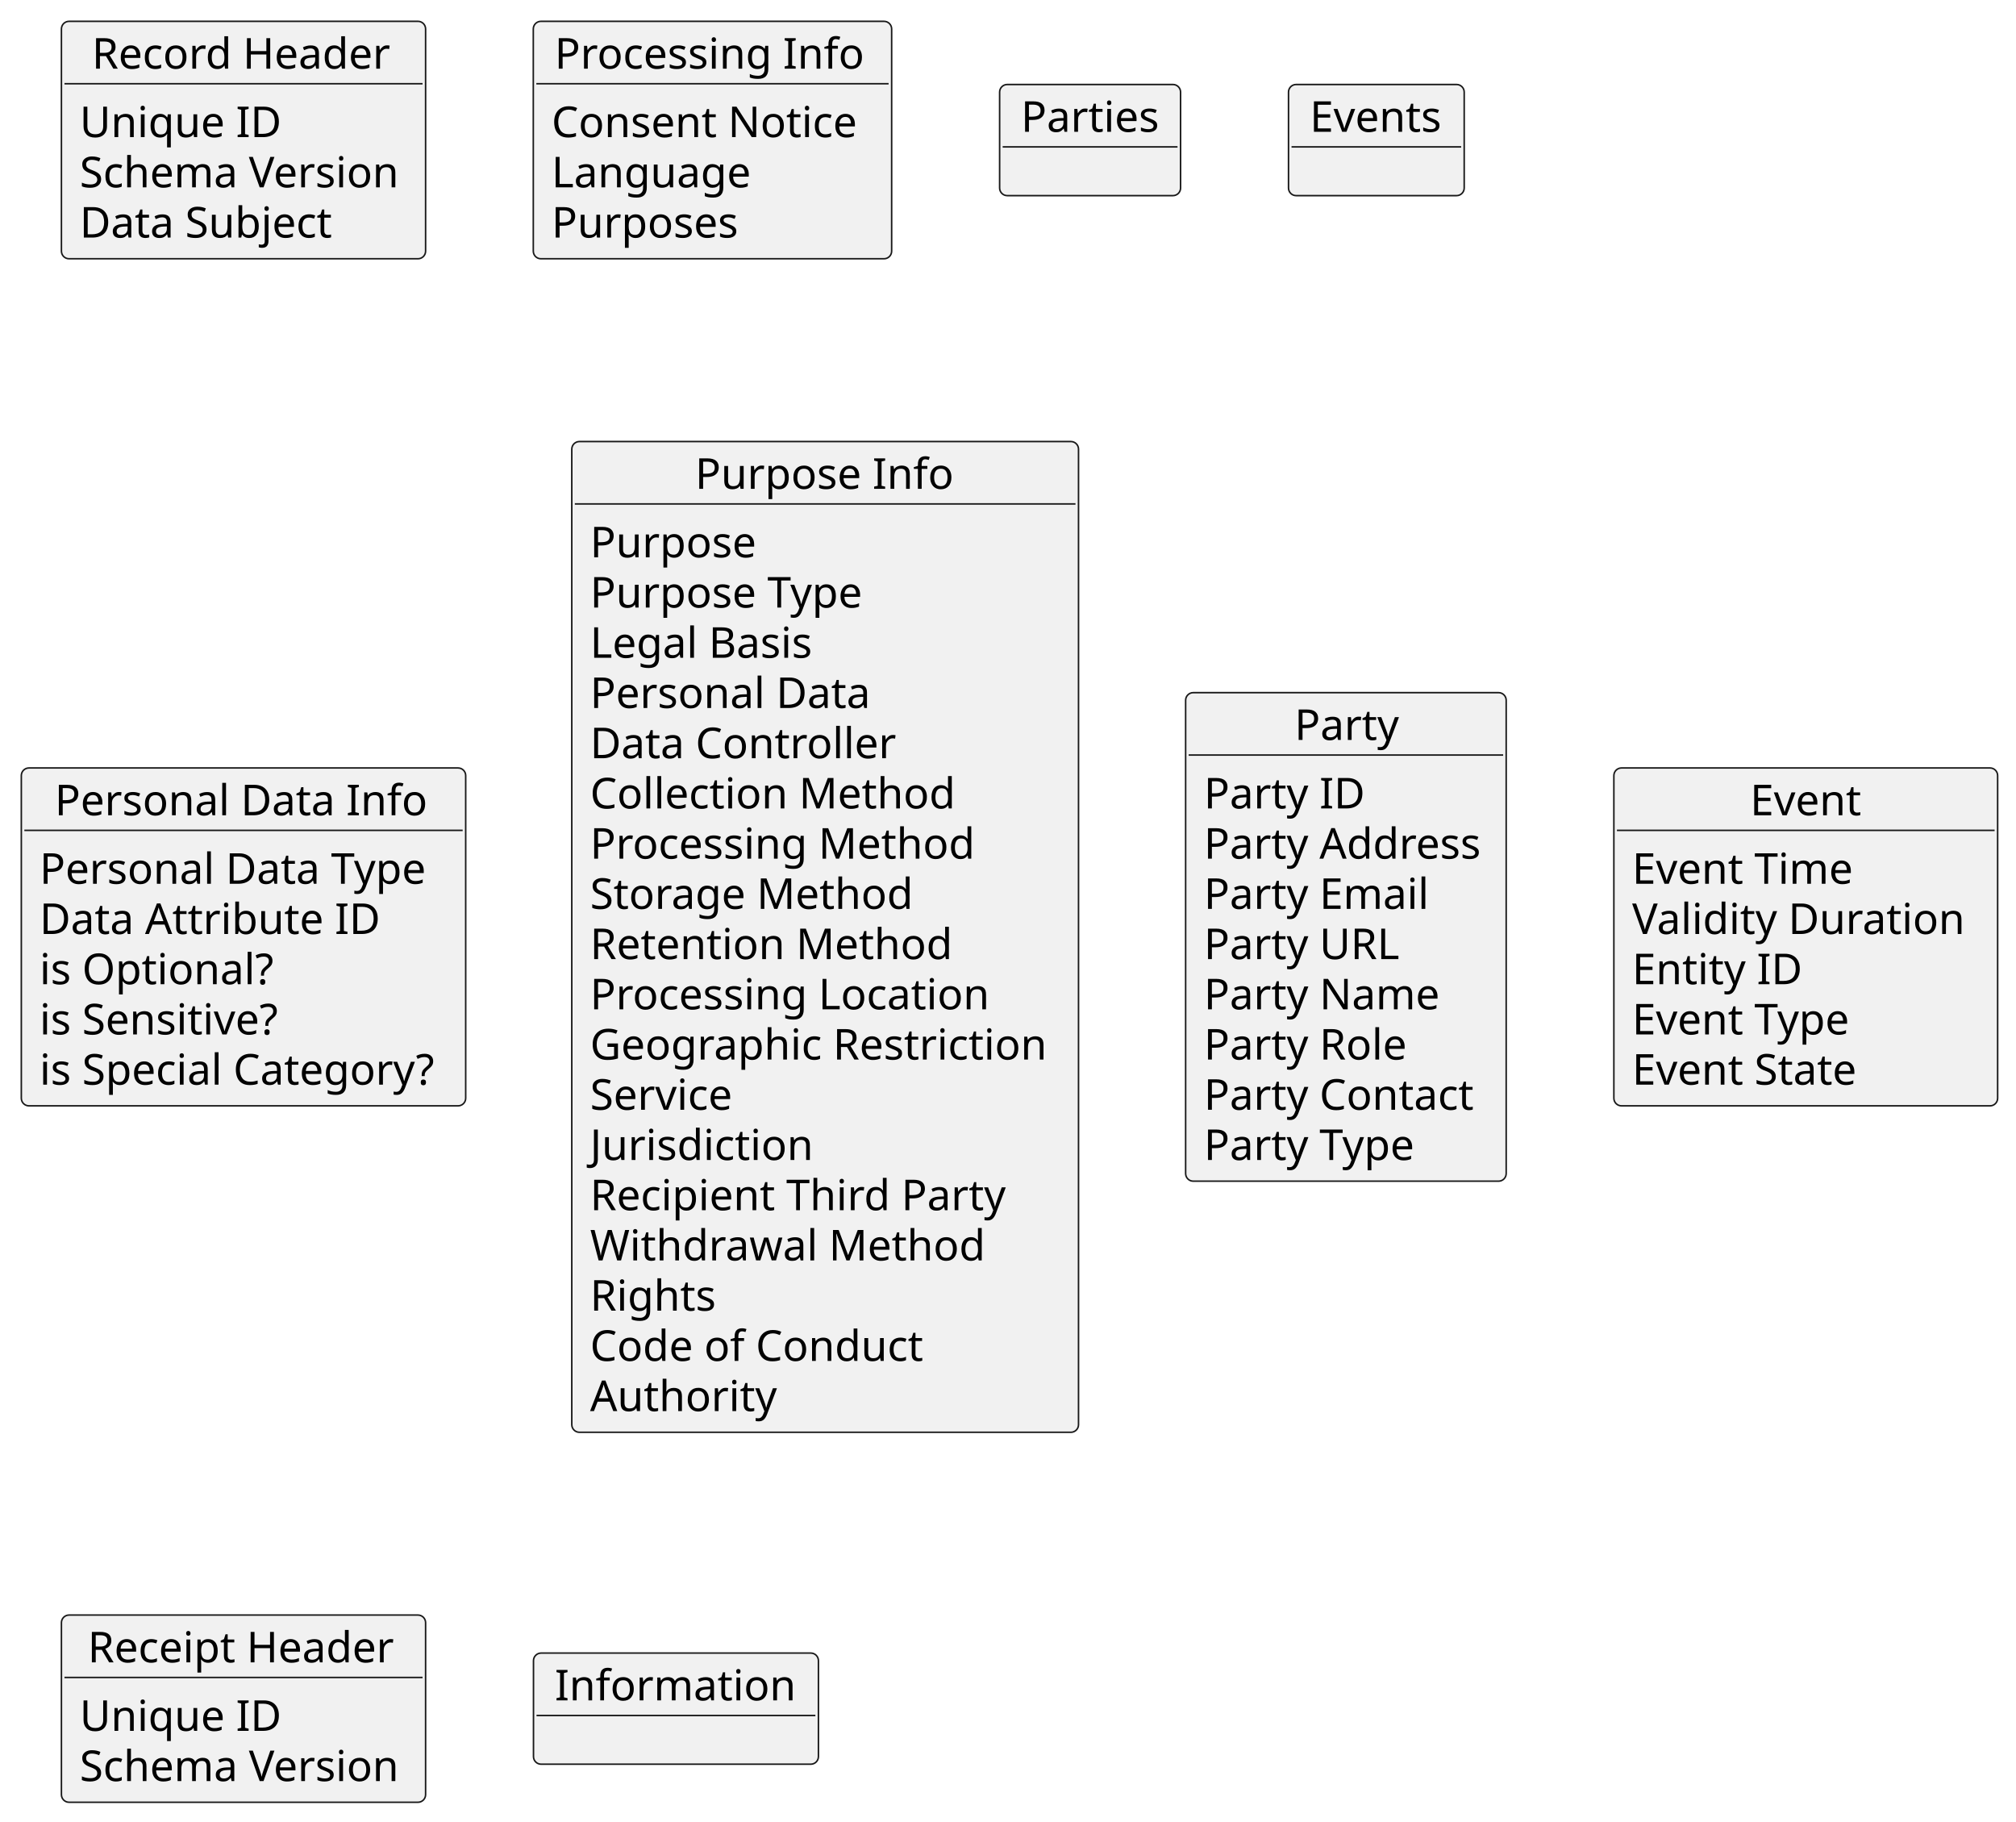
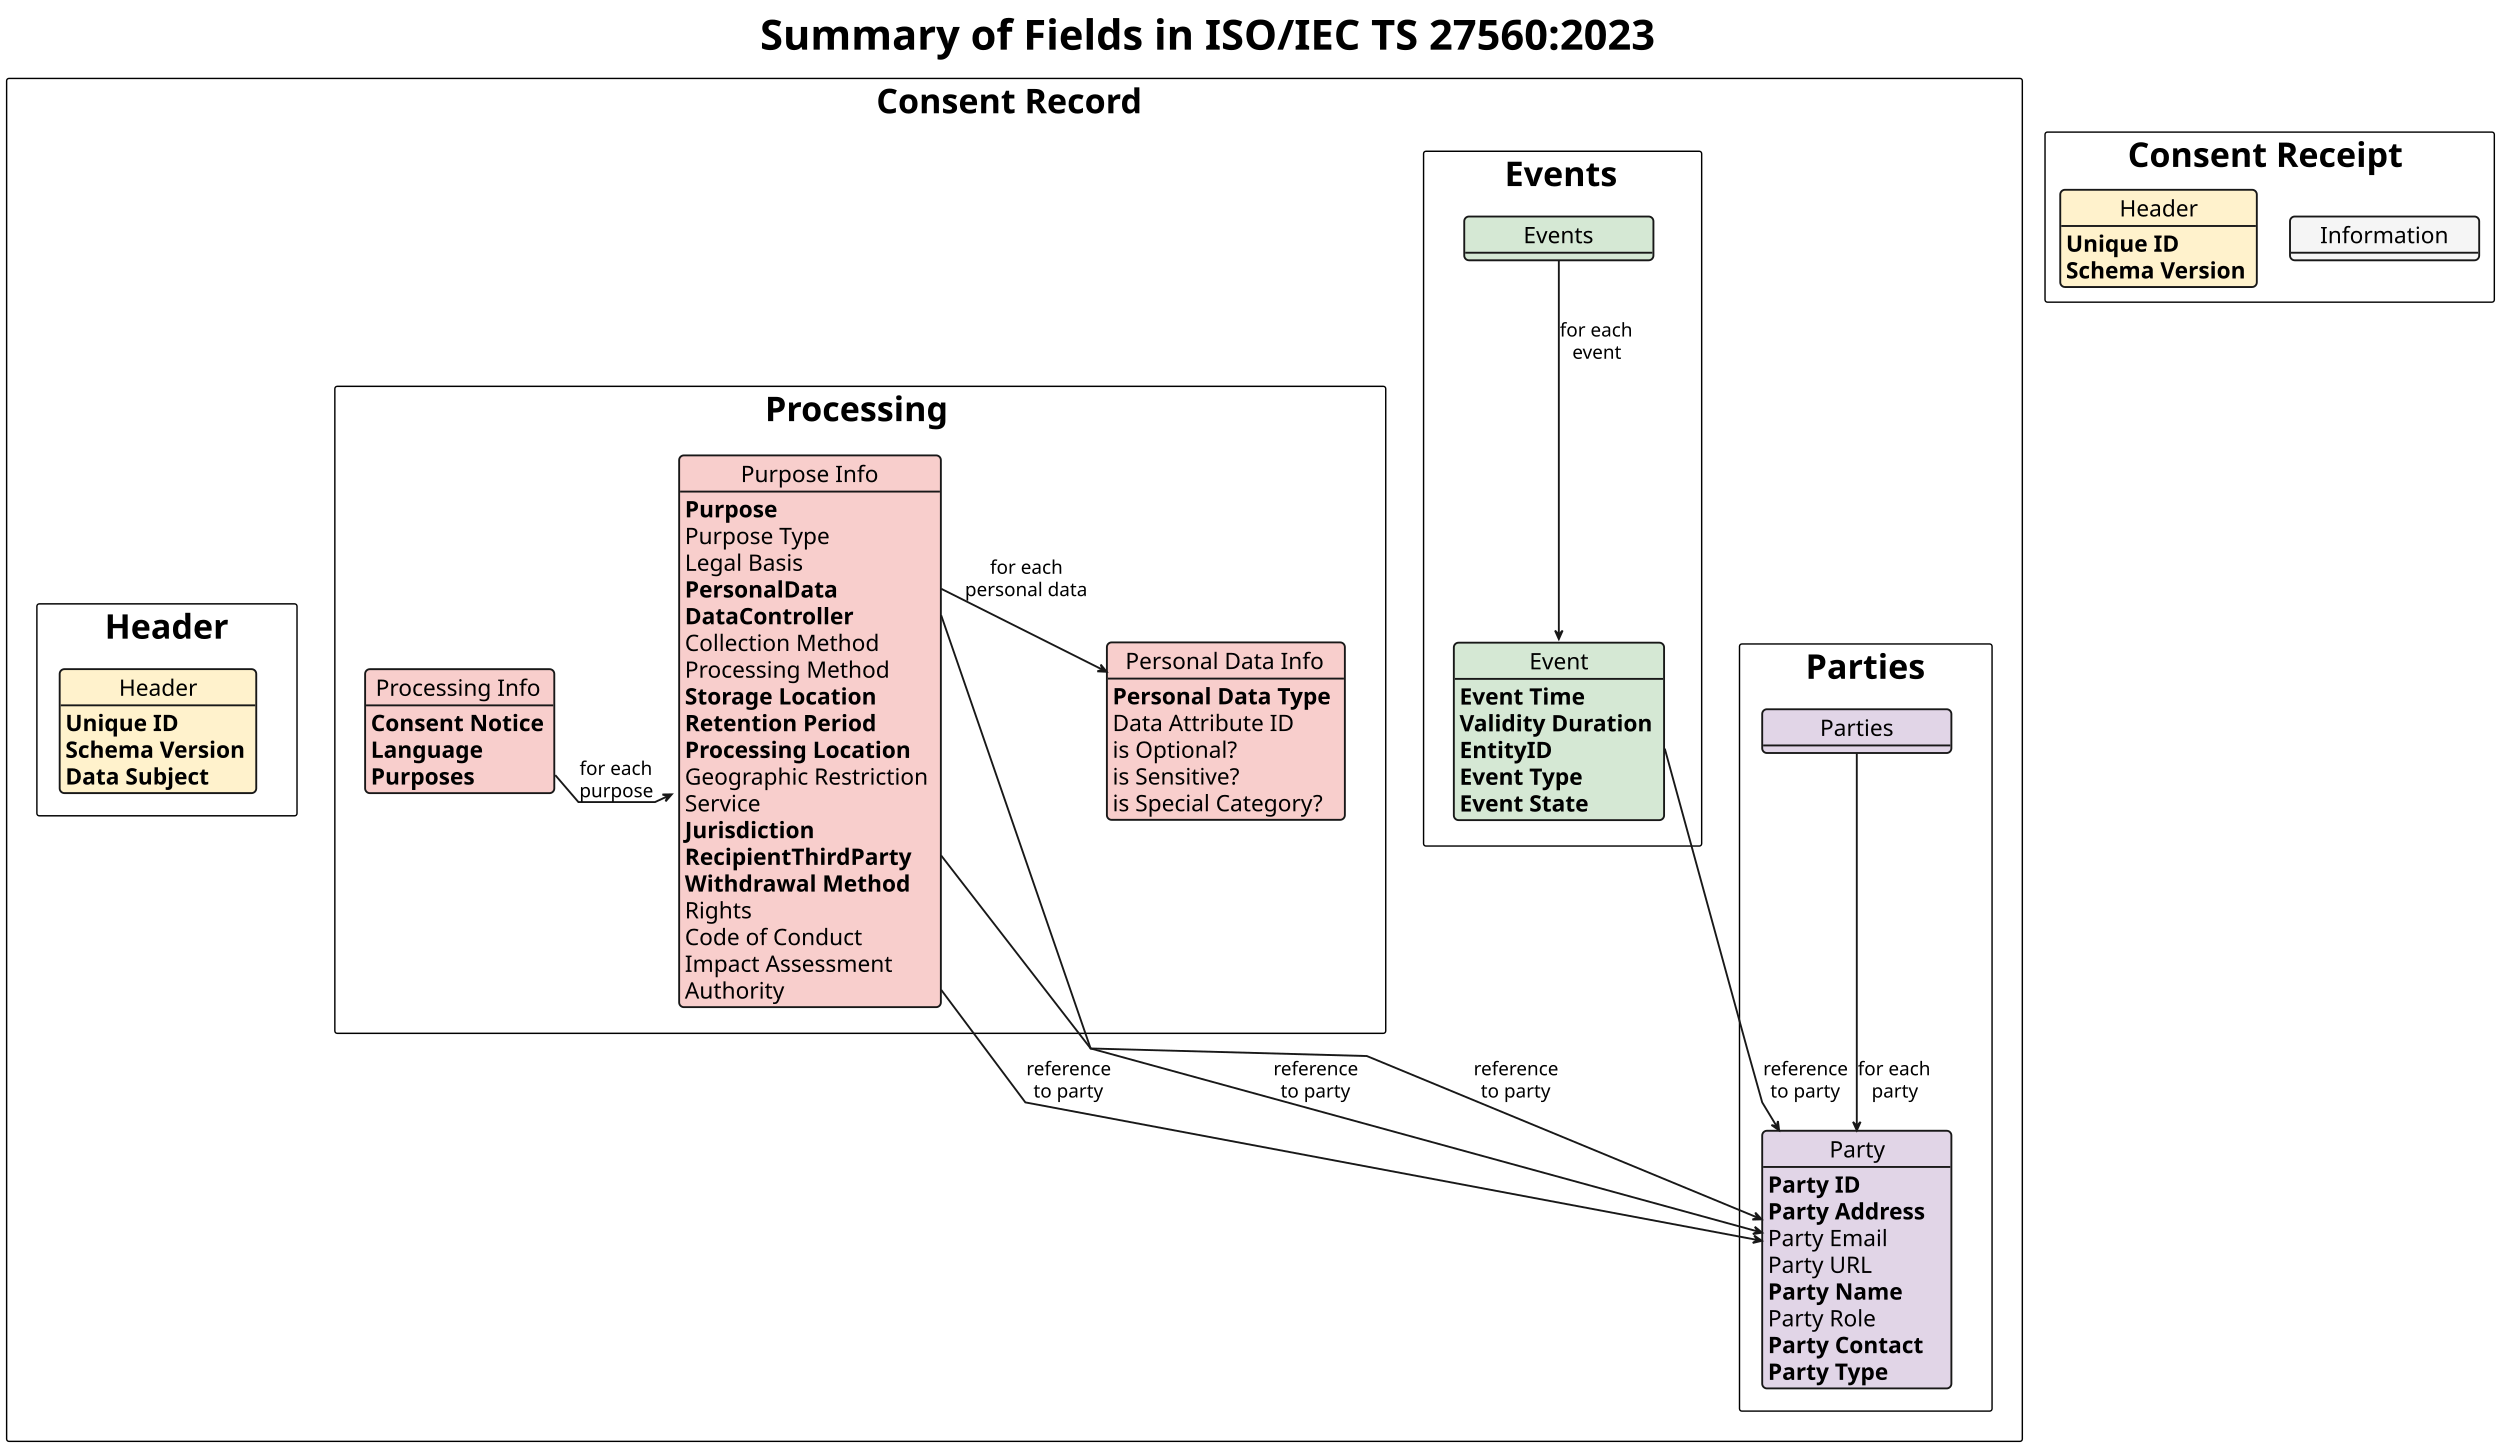
- <svg xmlns="http://www.w3.org/2000/svg" contentStyleType="text/css" data-diagram-type="CLASS" height="598px" preserveAspectRatio="none" style="width:662px;height:598px;background:#FFFFFF;" version="1.1" viewBox="0 0 662 598" width="662px" zoomAndPan="magnify">
+ <svg xmlns="http://www.w3.org/2000/svg" contentStyleType="text/css" data-diagram-type="CLASS" height="1529px" preserveAspectRatio="none" style="width:2643px;height:1529px;background:#FFFFFF;" version="1.1" viewBox="0 0 2643 1529" width="2643px" zoomAndPan="magnify">
  <defs />
  <g>
-     <g class="entity" data-entity="RecordHeader" data-source-line="3" data-uid="ent0002" id="entity_RecordHeader">
-       <rect fill="#F1F1F1" height="77.953" rx="2.5" ry="2.5" style="stroke:#181818;stroke-width:0.5;" width="119.584" x="20.17" y="7" />
-       <text fill="#000000" font-family="sans-serif" font-size="14" lengthAdjust="spacing" textLength="99.552" x="30.186" y="22.535">Record Header</text>
-       <line style="stroke:#181818;stroke-width:0.5;" x1="21.17" x2="138.754" y1="27.488" y2="27.488" />
-       <text fill="#000000" font-family="sans-serif" font-size="14" lengthAdjust="spacing" textLength="66.685" x="26.17" y="45.023">Unique ID</text>
-       <text fill="#000000" font-family="sans-serif" font-size="14" lengthAdjust="spacing" textLength="107.584" x="26.17" y="61.512">Schema Version</text>
-       <text fill="#000000" font-family="sans-serif" font-size="14" lengthAdjust="spacing" textLength="85.121" x="26.17" y="78">Data Subject</text>
+     <g class="title" data-source-line="1">
+       <text fill="#000000" font-family="sans-serif" font-size="44" font-weight="bold" lengthAdjust="spacing" textLength="1021.926" x="803.537" y="52.539">Summary of Fields in ISO/IEC TS 27560:2023</text>
    </g>
-     <g class="entity" data-entity="ProcessingInfo" data-source-line="9" data-uid="ent0003" id="entity_ProcessingInfo">
-       <rect fill="#F1F1F1" height="77.953" rx="2.5" ry="2.5" style="stroke:#181818;stroke-width:0.5;" width="117.674" x="175.12" y="7" />
-       <text fill="#000000" font-family="sans-serif" font-size="14" lengthAdjust="spacing" textLength="103.674" x="182.12" y="22.535">Processing Info</text>
-       <line style="stroke:#181818;stroke-width:0.5;" x1="176.12" x2="291.794" y1="27.488" y2="27.488" />
-       <text fill="#000000" font-family="sans-serif" font-size="14" lengthAdjust="spacing" textLength="103.462" x="181.12" y="45.023">Consent Notice</text>
-       <text fill="#000000" font-family="sans-serif" font-size="14" lengthAdjust="spacing" textLength="65.564" x="181.12" y="61.512">Language</text>
-       <text fill="#000000" font-family="sans-serif" font-size="14" lengthAdjust="spacing" textLength="61.64" x="181.12" y="78">Purposes</text>
+     <g class="cluster" data-entity="ConsentRecord" data-source-line="31" data-uid="ent0002" id="cluster_ConsentRecord">
+       <rect fill="none" height="1440.92" rx="2.5" ry="2.5" style="stroke:#000000;stroke-width:1.5;" width="2131" x="7" y="82.914" />
+       <text fill="#000000" font-family="sans-serif" font-size="36" font-weight="bold" lengthAdjust="spacing" textLength="292.131" x="926.435" y="119.719">Consent Record</text>
    </g>
-     <g class="entity" data-entity="Parties" data-source-line="15" data-uid="ent0004" id="entity_Parties">
-       <rect fill="#F1F1F1" height="36.488" rx="2.5" ry="2.5" style="stroke:#181818;stroke-width:0.5;" width="59.418" x="328.25" y="27.74" />
-       <text fill="#000000" font-family="sans-serif" font-size="14" lengthAdjust="spacing" textLength="45.418" x="335.25" y="43.275">Parties</text>
-       <line style="stroke:#181818;stroke-width:0.5;" x1="329.25" x2="386.668" y1="48.228" y2="48.228" />
+     <g class="cluster" data-entity="HeaderSection" data-source-line="32" data-uid="ent0003" id="cluster_HeaderSection">
+       <rect fill="none" height="224.06" rx="2.5" ry="2.5" style="stroke:#000000;stroke-width:1.5;" width="275" x="39" y="638.414" />
+       <text fill="#000000" font-family="sans-serif" font-size="36" font-weight="bold" lengthAdjust="spacing" textLength="131.66" x="110.67" y="675.219">Header</text>
    </g>
-     <g class="entity" data-entity="Events" data-source-line="18" data-uid="ent0005" id="entity_Events">
-       <rect fill="#F1F1F1" height="36.488" rx="2.5" ry="2.5" style="stroke:#181818;stroke-width:0.5;" width="57.695" x="423.11" y="27.74" />
-       <text fill="#000000" font-family="sans-serif" font-size="14" lengthAdjust="spacing" textLength="43.695" x="430.11" y="43.275">Events</text>
-       <line style="stroke:#181818;stroke-width:0.5;" x1="424.11" x2="479.805" y1="48.228" y2="48.228" />
+     <g class="cluster" data-entity="ProcessingSection" data-source-line="39" data-uid="ent0005" id="cluster_ProcessingSection">
+       <rect fill="none" height="684" rx="2.5" ry="2.5" style="stroke:#000000;stroke-width:1.5;" width="1111" x="354" y="408.444" />
+       <text fill="#000000" font-family="sans-serif" font-size="36" font-weight="bold" lengthAdjust="spacing" textLength="201.498" x="808.751" y="445.249">Processing</text>
    </g>
-     <g class="entity" data-entity="PersonalDataInfo" data-source-line="21" data-uid="ent0006" id="entity_PersonalDataInfo">
-       <rect fill="#F1F1F1" height="110.93" rx="2.5" ry="2.5" style="stroke:#181818;stroke-width:0.5;" width="145.923" x="7" y="252.13" />
-       <text fill="#000000" font-family="sans-serif" font-size="14" lengthAdjust="spacing" textLength="123.983" x="17.97" y="267.665">Personal Data Info</text>
-       <line style="stroke:#181818;stroke-width:0.5;" x1="8" x2="151.923" y1="272.618" y2="272.618" />
-       <text fill="#000000" font-family="sans-serif" font-size="14" lengthAdjust="spacing" textLength="130.293" x="13" y="290.153">Personal Data Type</text>
-       <text fill="#000000" font-family="sans-serif" font-size="14" lengthAdjust="spacing" textLength="115.008" x="13" y="306.642">Data Attribute ID</text>
-       <text fill="#000000" font-family="sans-serif" font-size="14" lengthAdjust="spacing" textLength="79.557" x="13" y="323.13">is Optional?</text>
-       <text fill="#000000" font-family="sans-serif" font-size="14" lengthAdjust="spacing" textLength="81.061" x="13" y="339.618">is Sensitive?</text>
-       <text fill="#000000" font-family="sans-serif" font-size="14" lengthAdjust="spacing" textLength="133.923" x="13" y="356.107">is Special Category?</text>
+     <g class="cluster" data-entity="PartiesSection" data-source-line="74" data-uid="ent0009" id="cluster_PartiesSection">
+       <rect fill="none" height="811.02" rx="2.5" ry="2.5" style="stroke:#000000;stroke-width:1.5;" width="267" x="1839" y="680.814" />
+       <text fill="#000000" font-family="sans-serif" font-size="36" font-weight="bold" lengthAdjust="spacing" textLength="127.353" x="1908.823" y="717.619">Parties</text>
    </g>
-     <g class="entity" data-entity="PurposeInfo" data-source-line="29" data-uid="ent0007" id="entity_PurposeInfo">
-       <rect fill="#F1F1F1" height="325.277" rx="2.5" ry="2.5" style="stroke:#181818;stroke-width:0.5;" width="166.397" x="187.76" y="144.96" />
-       <text fill="#000000" font-family="sans-serif" font-size="14" lengthAdjust="spacing" textLength="85.401" x="228.258" y="160.495">Purpose Info</text>
-       <line style="stroke:#181818;stroke-width:0.5;" x1="188.76" x2="353.156" y1="165.448" y2="165.448" />
-       <text fill="#000000" font-family="sans-serif" font-size="14" lengthAdjust="spacing" textLength="54.503" x="193.76" y="182.983">Purpose</text>
-       <text fill="#000000" font-family="sans-serif" font-size="14" lengthAdjust="spacing" textLength="91.711" x="193.76" y="199.472">Purpose Type</text>
-       <text fill="#000000" font-family="sans-serif" font-size="14" lengthAdjust="spacing" textLength="74.307" x="193.76" y="215.96">Legal Basis</text>
-       <text fill="#000000" font-family="sans-serif" font-size="14" lengthAdjust="spacing" textLength="93.085" x="193.76" y="232.448">Personal Data</text>
-       <text fill="#000000" font-family="sans-serif" font-size="14" lengthAdjust="spacing" textLength="103.776" x="193.76" y="248.937">Data Controller</text>
-       <text fill="#000000" font-family="sans-serif" font-size="14" lengthAdjust="spacing" textLength="123.546" x="193.76" y="265.425">Collection Method</text>
-       <text fill="#000000" font-family="sans-serif" font-size="14" lengthAdjust="spacing" textLength="128.399" x="193.76" y="281.913">Processing Method</text>
-       <text fill="#000000" font-family="sans-serif" font-size="14" lengthAdjust="spacing" textLength="106.989" x="193.76" y="298.401">Storage Method</text>
-       <text fill="#000000" font-family="sans-serif" font-size="14" lengthAdjust="spacing" textLength="120.572" x="193.76" y="314.89">Retention Method</text>
-       <text fill="#000000" font-family="sans-serif" font-size="14" lengthAdjust="spacing" textLength="134.743" x="193.76" y="331.378">Processing Location</text>
-       <text fill="#000000" font-family="sans-serif" font-size="14" lengthAdjust="spacing" textLength="154.397" x="193.76" y="347.866">Geographic Restriction</text>
-       <text fill="#000000" font-family="sans-serif" font-size="14" lengthAdjust="spacing" textLength="47.332" x="193.76" y="364.354">Service</text>
-       <text fill="#000000" font-family="sans-serif" font-size="14" lengthAdjust="spacing" textLength="76.556" x="193.76" y="380.843">Jurisdiction</text>
-       <text fill="#000000" font-family="sans-serif" font-size="14" lengthAdjust="spacing" textLength="141.19" x="193.76" y="397.331">Recipient Third Party</text>
-       <text fill="#000000" font-family="sans-serif" font-size="14" lengthAdjust="spacing" textLength="130.409" x="193.76" y="413.819">Withdrawal Method</text>
-       <text fill="#000000" font-family="sans-serif" font-size="14" lengthAdjust="spacing" textLength="42.69" x="193.76" y="430.308">Rights</text>
-       <text fill="#000000" font-family="sans-serif" font-size="14" lengthAdjust="spacing" textLength="114.386" x="193.76" y="446.796">Code of Conduct</text>
-       <text fill="#000000" font-family="sans-serif" font-size="14" lengthAdjust="spacing" textLength="63.198" x="193.76" y="463.284">Authority</text>
+     <g class="cluster" data-entity="EventsSection" data-source-line="88" data-uid="ent0012" id="cluster_EventsSection">
+       <rect fill="none" height="734.53" rx="2.5" ry="2.5" style="stroke:#000000;stroke-width:1.5;" width="294" x="1505" y="159.914" />
+       <text fill="#000000" font-family="sans-serif" font-size="36" font-weight="bold" lengthAdjust="spacing" textLength="122.66" x="1590.67" y="196.719">Events</text>
    </g>
-     <g class="entity" data-entity="Party" data-source-line="50" data-uid="ent0008" id="entity_Party">
-       <rect fill="#F1F1F1" height="160.394" rx="2.5" ry="2.5" style="stroke:#181818;stroke-width:0.5;" width="105.263" x="389.33" y="227.4" />
-       <text fill="#000000" font-family="sans-serif" font-size="14" lengthAdjust="spacing" textLength="33.749" x="425.087" y="242.935">Party</text>
-       <line style="stroke:#181818;stroke-width:0.5;" x1="390.33" x2="493.593" y1="247.888" y2="247.888" />
-       <text fill="#000000" font-family="sans-serif" font-size="14" lengthAdjust="spacing" textLength="52.698" x="395.33" y="265.423">Party ID</text>
-       <text fill="#000000" font-family="sans-serif" font-size="14" lengthAdjust="spacing" textLength="93.263" x="395.33" y="281.912">Party Address</text>
-       <text fill="#000000" font-family="sans-serif" font-size="14" lengthAdjust="spacing" textLength="74.662" x="395.33" y="298.4">Party Email</text>
-       <text fill="#000000" font-family="sans-serif" font-size="14" lengthAdjust="spacing" textLength="64.196" x="395.33" y="314.888">Party URL</text>
-       <text fill="#000000" font-family="sans-serif" font-size="14" lengthAdjust="spacing" textLength="77.123" x="395.33" y="331.377">Party Name</text>
-       <text fill="#000000" font-family="sans-serif" font-size="14" lengthAdjust="spacing" textLength="67.478" x="395.33" y="347.865">Party Role</text>
-       <text fill="#000000" font-family="sans-serif" font-size="14" lengthAdjust="spacing" textLength="90.528" x="395.33" y="364.353">Party Contact</text>
-       <text fill="#000000" font-family="sans-serif" font-size="14" lengthAdjust="spacing" textLength="70.957" x="395.33" y="380.841">Party Type</text>
+     <g class="cluster" data-entity="ConsentReceipt" data-source-line="101" data-uid="ent0015" id="cluster_ConsentReceipt">
+       <rect fill="none" height="179.8" rx="2.5" ry="2.5" style="stroke:#000000;stroke-width:1.5;" width="475" x="2162" y="139.644" />
+       <text fill="#000000" font-family="sans-serif" font-size="36" font-weight="bold" lengthAdjust="spacing" textLength="300.164" x="2249.418" y="176.449">Consent Receipt</text>
    </g>
-     <g class="entity" data-entity="Event" data-source-line="61" data-uid="ent0009" id="entity_Event">
-       <rect fill="#F1F1F1" height="110.93" rx="2.5" ry="2.5" style="stroke:#181818;stroke-width:0.5;" width="126.023" x="529.95" y="252.13" />
-       <text fill="#000000" font-family="sans-serif" font-size="14" lengthAdjust="spacing" textLength="36.559" x="574.682" y="267.665">Event</text>
-       <line style="stroke:#181818;stroke-width:0.5;" x1="530.95" x2="654.973" y1="272.618" y2="272.618" />
-       <text fill="#000000" font-family="sans-serif" font-size="14" lengthAdjust="spacing" textLength="74.758" x="535.95" y="290.153">Event Time</text>
-       <text fill="#000000" font-family="sans-serif" font-size="14" lengthAdjust="spacing" textLength="114.023" x="535.95" y="306.642">Validity Duration</text>
-       <text fill="#000000" font-family="sans-serif" font-size="14" lengthAdjust="spacing" textLength="57.06" x="535.95" y="323.13">Entity ID</text>
-       <text fill="#000000" font-family="sans-serif" font-size="14" lengthAdjust="spacing" textLength="73.767" x="535.95" y="339.618">Event Type</text>
-       <text fill="#000000" font-family="sans-serif" font-size="14" lengthAdjust="spacing" textLength="74.532" x="535.95" y="356.107">Event State</text>
+     <g class="entity" data-entity="RecordHeader" data-source-line="33" data-uid="ent0004" id="entity_RecordHeader">
+       <rect fill="#FFF2CC" height="131.062" rx="5" ry="5" style="stroke:#181818;stroke-width:2;" width="207.809" x="63.1" y="707.414" />
+       <text fill="#000000" font-family="sans-serif" font-size="24" lengthAdjust="spacing" textLength="82.559" x="125.725" y="735.617">Header</text>
+       <line style="stroke:#181818;stroke-width:2;" x1="64.1" x2="269.909" y1="745.68" y2="745.68" />
+       <text fill="#000000" font-family="sans-serif" font-size="24" font-weight="bold" lengthAdjust="spacing" textLength="121.863" x="69.1" y="772.883">Unique ID</text>
+       <text fill="#000000" font-family="sans-serif" font-size="24" font-weight="bold" lengthAdjust="spacing" textLength="195.809" x="69.1" y="801.148">Schema Version</text>
+       <text fill="#000000" font-family="sans-serif" font-size="24" font-weight="bold" lengthAdjust="spacing" textLength="154.816" x="69.1" y="829.414">Data Subject</text>
    </g>
-     <g class="entity" data-entity="ReceiptHeader" data-source-line="69" data-uid="ent0010" id="entity_ReceiptHeader">
-       <rect fill="#F1F1F1" height="61.465" rx="2.5" ry="2.5" style="stroke:#181818;stroke-width:0.5;" width="119.584" x="20.17" y="530.24" />
-       <text fill="#000000" font-family="sans-serif" font-size="14" lengthAdjust="spacing" textLength="102.307" x="28.809" y="545.775">Receipt Header</text>
-       <line style="stroke:#181818;stroke-width:0.5;" x1="21.17" x2="138.754" y1="550.728" y2="550.728" />
-       <text fill="#000000" font-family="sans-serif" font-size="14" lengthAdjust="spacing" textLength="66.685" x="26.17" y="568.263">Unique ID</text>
-       <text fill="#000000" font-family="sans-serif" font-size="14" lengthAdjust="spacing" textLength="107.584" x="26.17" y="584.752">Schema Version</text>
+     <g class="entity" data-entity="ProcessingInfo" data-source-line="40" data-uid="ent0006" id="entity_ProcessingInfo">
+       <rect fill="#F8CECC" height="131.062" rx="5" ry="5" style="stroke:#181818;stroke-width:2;" width="200" x="386" y="707.444" />
+       <text fill="#000000" font-family="sans-serif" font-size="24" lengthAdjust="spacing" textLength="177.727" x="397.137" y="735.647">Processing Info</text>
+       <line style="stroke:#181818;stroke-width:2;" x1="387" x2="585" y1="745.71" y2="745.71" />
+       <text fill="#000000" font-family="sans-serif" font-size="24" font-weight="bold" lengthAdjust="spacing" textLength="187.359" x="392" y="772.913">Consent Notice</text>
+       <text fill="#000000" font-family="sans-serif" font-size="24" font-weight="bold" lengthAdjust="spacing" textLength="119.426" x="392" y="801.178">Language</text>
+       <text fill="#000000" font-family="sans-serif" font-size="24" font-weight="bold" lengthAdjust="spacing" textLength="113.824" x="392" y="829.444">Purposes</text>
    </g>
-     <g class="entity" data-entity="Information" data-source-line="74" data-uid="ent0011" id="entity_Information">
-       <rect fill="#F1F1F1" height="36.488" rx="2.5" ry="2.5" style="stroke:#181818;stroke-width:0.5;" width="93.57" x="175.18" y="542.72" />
-       <text fill="#000000" font-family="sans-serif" font-size="14" lengthAdjust="spacing" textLength="79.57" x="182.18" y="558.255">Information</text>
-       <line style="stroke:#181818;stroke-width:0.5;" x1="176.18" x2="267.75" y1="563.208" y2="563.208" />
+     <g class="entity" data-entity="PurposeInfo" data-source-line="45" data-uid="ent0007" id="entity_PurposeInfo">
+       <rect fill="#F8CECC" height="583.312" rx="5" ry="5" style="stroke:#181818;stroke-width:2;" width="276.68" x="718" y="481.444" />
+       <text fill="#000000" font-family="sans-serif" font-size="24" lengthAdjust="spacing" textLength="146.402" x="783.139" y="509.647">Purpose Info</text>
+       <line style="stroke:#181818;stroke-width:2;" x1="719" x2="993.68" y1="519.71" y2="519.71" />
+       <text fill="#000000" font-family="sans-serif" font-size="24" font-weight="bold" lengthAdjust="spacing" textLength="100.254" x="724" y="546.913">Purpose</text>
+       <text fill="#000000" font-family="sans-serif" font-size="24" lengthAdjust="spacing" textLength="157.219" x="724" y="575.178">Purpose Type</text>
+       <text fill="#000000" font-family="sans-serif" font-size="24" lengthAdjust="spacing" textLength="127.383" x="724" y="603.444">Legal Basis</text>
+       <text fill="#000000" font-family="sans-serif" font-size="24" font-weight="bold" lengthAdjust="spacing" textLength="163.242" x="724" y="631.71">PersonalData</text>
+       <text fill="#000000" font-family="sans-serif" font-size="24" font-weight="bold" lengthAdjust="spacing" textLength="181.711" x="724" y="659.975">DataController</text>
+       <text fill="#000000" font-family="sans-serif" font-size="24" lengthAdjust="spacing" textLength="211.793" x="724" y="688.241">Collection Method</text>
+       <text fill="#000000" font-family="sans-serif" font-size="24" lengthAdjust="spacing" textLength="220.113" x="724" y="716.507">Processing Method</text>
+       <text fill="#000000" font-family="sans-serif" font-size="24" font-weight="bold" lengthAdjust="spacing" textLength="206.379" x="724" y="744.772">Storage Location</text>
+       <text fill="#000000" font-family="sans-serif" font-size="24" font-weight="bold" lengthAdjust="spacing" textLength="205.43" x="724" y="773.038">Retention Period</text>
+       <text fill="#000000" font-family="sans-serif" font-size="24" font-weight="bold" lengthAdjust="spacing" textLength="247.031" x="724" y="801.303">Processing Location</text>
+       <text fill="#000000" font-family="sans-serif" font-size="24" lengthAdjust="spacing" textLength="264.68" x="724" y="829.569">Geographic Restriction</text>
+       <text fill="#000000" font-family="sans-serif" font-size="24" lengthAdjust="spacing" textLength="81.141" x="724" y="857.835">Service</text>
+       <text fill="#000000" font-family="sans-serif" font-size="24" font-weight="bold" lengthAdjust="spacing" textLength="143.191" x="724" y="886.1">Jurisdiction</text>
+       <text fill="#000000" font-family="sans-serif" font-size="24" font-weight="bold" lengthAdjust="spacing" textLength="244.852" x="724" y="914.366">RecipientThirdParty</text>
+       <text fill="#000000" font-family="sans-serif" font-size="24" font-weight="bold" lengthAdjust="spacing" textLength="239.004" x="724" y="942.632">Withdrawal Method</text>
+       <text fill="#000000" font-family="sans-serif" font-size="24" lengthAdjust="spacing" textLength="73.184" x="724" y="970.897">Rights</text>
+       <text fill="#000000" font-family="sans-serif" font-size="24" lengthAdjust="spacing" textLength="196.09" x="724" y="999.163">Code of Conduct</text>
+       <text fill="#000000" font-family="sans-serif" font-size="24" lengthAdjust="spacing" textLength="225.059" x="724" y="1027.428">Impact Assessment</text>
+       <text fill="#000000" font-family="sans-serif" font-size="24" lengthAdjust="spacing" textLength="108.34" x="724" y="1055.694">Authority</text>
+     </g>
+     <g class="entity" data-entity="PersonalDataInfo" data-source-line="66" data-uid="ent0008" id="entity_PersonalDataInfo">
+       <rect fill="#F8CECC" height="187.594" rx="5" ry="5" style="stroke:#181818;stroke-width:2;" width="251.578" x="1170.21" y="679.144" />
+       <text fill="#000000" font-family="sans-serif" font-size="24" lengthAdjust="spacing" textLength="212.543" x="1189.728" y="707.347">Personal Data Info</text>
+       <line style="stroke:#181818;stroke-width:2;" x1="1171.21" x2="1420.788" y1="717.41" y2="717.41" />
+       <text fill="#000000" font-family="sans-serif" font-size="24" font-weight="bold" lengthAdjust="spacing" textLength="239.578" x="1176.21" y="744.613">Personal Data Type</text>
+       <text fill="#000000" font-family="sans-serif" font-size="24" lengthAdjust="spacing" textLength="197.156" x="1176.21" y="772.878">Data Attribute ID</text>
+       <text fill="#000000" font-family="sans-serif" font-size="24" lengthAdjust="spacing" textLength="136.383" x="1176.21" y="801.144">is Optional?</text>
+       <text fill="#000000" font-family="sans-serif" font-size="24" lengthAdjust="spacing" textLength="138.961" x="1176.21" y="829.41">is Sensitive?</text>
+       <text fill="#000000" font-family="sans-serif" font-size="24" lengthAdjust="spacing" textLength="229.582" x="1176.21" y="857.675">is Special Category?</text>
+     </g>
+     <g class="entity" data-entity="Parties" data-source-line="75" data-uid="ent0010" id="entity_Parties">
+       <rect fill="#E1D5E7" height="46.266" rx="5" ry="5" style="stroke:#181818;stroke-width:2;" width="200" x="1863" y="749.814" />
+       <text fill="#000000" font-family="sans-serif" font-size="24" lengthAdjust="spacing" textLength="77.859" x="1924.07" y="778.017">Parties</text>
+       <line style="stroke:#181818;stroke-width:2;" x1="1864" x2="2062" y1="788.08" y2="788.08" />
+     </g>
+     <g class="entity" data-entity="Party" data-source-line="77" data-uid="ent0011" id="entity_Party">
+       <rect fill="#E1D5E7" height="272.391" rx="5" ry="5" style="stroke:#181818;stroke-width:2;" width="200" x="1863" y="1195.444" />
+       <text fill="#000000" font-family="sans-serif" font-size="24" lengthAdjust="spacing" textLength="57.855" x="1934.072" y="1223.647">Party</text>
+       <line style="stroke:#181818;stroke-width:2;" x1="1864" x2="2062" y1="1233.71" y2="1233.71" />
+       <text fill="#000000" font-family="sans-serif" font-size="24" font-weight="bold" lengthAdjust="spacing" textLength="98.356" x="1869" y="1260.913">Party ID</text>
+       <text fill="#000000" font-family="sans-serif" font-size="24" font-weight="bold" lengthAdjust="spacing" textLength="172.957" x="1869" y="1289.178">Party Address</text>
+       <text fill="#000000" font-family="sans-serif" font-size="24" lengthAdjust="spacing" textLength="127.992" x="1869" y="1317.444">Party Email</text>
+       <text fill="#000000" font-family="sans-serif" font-size="24" lengthAdjust="spacing" textLength="110.051" x="1869" y="1345.71">Party URL</text>
+       <text fill="#000000" font-family="sans-serif" font-size="24" font-weight="bold" lengthAdjust="spacing" textLength="141.258" x="1869" y="1373.975">Party Name</text>
+       <text fill="#000000" font-family="sans-serif" font-size="24" lengthAdjust="spacing" textLength="115.676" x="1869" y="1402.241">Party Role</text>
+       <text fill="#000000" font-family="sans-serif" font-size="24" font-weight="bold" lengthAdjust="spacing" textLength="165.891" x="1869" y="1430.507">Party Contact</text>
+       <text fill="#000000" font-family="sans-serif" font-size="24" font-weight="bold" lengthAdjust="spacing" textLength="131.883" x="1869" y="1458.772">Party Type</text>
+     </g>
+     <g class="entity" data-entity="Events" data-source-line="89" data-uid="ent0013" id="entity_Events">
+       <rect fill="#D5E8D4" height="46.266" rx="5" ry="5" style="stroke:#181818;stroke-width:2;" width="200" x="1548" y="228.914" />
+       <text fill="#000000" font-family="sans-serif" font-size="24" lengthAdjust="spacing" textLength="74.906" x="1610.547" y="257.117">Events</text>
+       <line style="stroke:#181818;stroke-width:2;" x1="1549" x2="1747" y1="267.18" y2="267.18" />
+     </g>
+     <g class="entity" data-entity="Event" data-source-line="91" data-uid="ent0014" id="entity_Event">
+       <rect fill="#D5E8D4" height="187.594" rx="5" ry="5" style="stroke:#181818;stroke-width:2;" width="222.258" x="1537" y="679.444" />
+       <text fill="#000000" font-family="sans-serif" font-size="24" lengthAdjust="spacing" textLength="62.672" x="1616.793" y="707.647">Event</text>
+       <line style="stroke:#181818;stroke-width:2;" x1="1538" x2="1758.258" y1="717.71" y2="717.71" />
+       <text fill="#000000" font-family="sans-serif" font-size="24" font-weight="bold" lengthAdjust="spacing" textLength="137.812" x="1543" y="744.913">Event Time</text>
+       <text fill="#000000" font-family="sans-serif" font-size="24" font-weight="bold" lengthAdjust="spacing" textLength="210.258" x="1543" y="773.178">Validity Duration</text>
+       <text fill="#000000" font-family="sans-serif" font-size="24" font-weight="bold" lengthAdjust="spacing" textLength="98.414" x="1543" y="801.444">EntityID</text>
+       <text fill="#000000" font-family="sans-serif" font-size="24" font-weight="bold" lengthAdjust="spacing" textLength="136.629" x="1543" y="829.71">Event Type</text>
+       <text fill="#000000" font-family="sans-serif" font-size="24" font-weight="bold" lengthAdjust="spacing" textLength="137.449" x="1543" y="857.975">Event State</text>
+     </g>
+     <g class="entity" data-entity="ReceiptHeader" data-source-line="102" data-uid="ent0016" id="entity_ReceiptHeader">
+       <rect fill="#FFF2CC" height="102.797" rx="5" ry="5" style="stroke:#181818;stroke-width:2;" width="207.809" x="2178.1" y="200.644" />
+       <text fill="#000000" font-family="sans-serif" font-size="24" lengthAdjust="spacing" textLength="82.559" x="2240.725" y="228.847">Header</text>
+       <line style="stroke:#181818;stroke-width:2;" x1="2179.1" x2="2384.909" y1="238.91" y2="238.91" />
+       <text fill="#000000" font-family="sans-serif" font-size="24" font-weight="bold" lengthAdjust="spacing" textLength="121.863" x="2184.1" y="266.113">Unique ID</text>
+       <text fill="#000000" font-family="sans-serif" font-size="24" font-weight="bold" lengthAdjust="spacing" textLength="195.809" x="2184.1" y="294.378">Schema Version</text>
+     </g>
+     <g class="entity" data-entity="ReceiptInformation" data-source-line="106" data-uid="ent0017" id="entity_ReceiptInformation">
+       <rect fill="#F5F5F5" height="46.266" rx="5" ry="5" style="stroke:#181818;stroke-width:2;" width="200" x="2421" y="228.914" />
+       <text fill="#000000" font-family="sans-serif" font-size="24" lengthAdjust="spacing" textLength="136.406" x="2452.797" y="257.117">Information</text>
+       <line style="stroke:#181818;stroke-width:2;" x1="2422" x2="2620" y1="267.18" y2="267.18" />
+     </g>
+     <g class="link" data-entity-1="ProcessingInfo" data-entity-2="PurposeInfo" data-source-line="113" data-uid="lnk18" id="link_ProcessingInfo_PurposeInfo">
+       <path codeLine="113" d="M587,819.444 C587,819.444 611.5,847.944 611.5,847.944 C611.5,847.944 692.5,847.944 692.5,847.944 C692.5,847.944 693.883,847.31 704.753,842.29" fill="none" id="ProcessingInfo-to-PurposeInfo" style="stroke:#181818;stroke-width:2;" />
+       <polygon fill="#181818" points="710.2,839.774,700.352,839.916,705.661,841.87,703.706,847.179,710.2,839.774" style="stroke:#181818;stroke-width:2;" />
+       <text fill="#000000" font-family="sans-serif" font-size="20" lengthAdjust="spacing" textLength="78.994" x="612.7" y="819.28">for each</text>
+       <text fill="#000000" font-family="sans-serif" font-size="20" lengthAdjust="spacing" textLength="79.394" x="612.5" y="842.835">purpose</text>
+     </g>
+     <g class="link" data-entity-1="PurposeInfo" data-entity-2="PersonalDataInfo" data-source-line="114" data-uid="lnk19" id="link_PurposeInfo_PersonalDataInfo">
+       <path codeLine="114" d="M995,622.444 C995,622.444 1082.267,666.224 1164.587,707.514" fill="none" id="PurposeInfo-to-PersonalDataInfo" style="stroke:#181818;stroke-width:2;" />
+       <polygon fill="#181818" points="1169.95,710.204,1163.699,702.593,1165.481,707.962,1160.112,709.744,1169.95,710.204" style="stroke:#181818;stroke-width:2;" />
+       <text fill="#000000" font-family="sans-serif" font-size="20" lengthAdjust="spacing" textLength="78.994" x="1046.672" y="606.65">for each</text>
+       <text fill="#000000" font-family="sans-serif" font-size="20" lengthAdjust="spacing" textLength="132.119" x="1020.11" y="630.205">personal data</text>
+     </g>
+     <g class="link" data-entity-1="PurposeInfo" data-entity-2="Party" data-source-line="116" data-uid="lnk20" id="link_PurposeInfo_Party">
+       <path codeLine="116" d="M995,650.444 C995,650.444 1153,1108.444 1153,1108.444 C1153,1108.444 1640.364,1242.137 1857.084,1301.587" fill="none" id="PurposeInfo-to-Party" style="stroke:#181818;stroke-width:2;" />
+       <polygon fill="#181818" points="1862.87,1303.174,1855.249,1296.936,1858.048,1301.851,1853.132,1304.651,1862.87,1303.174" style="stroke:#181818;stroke-width:2;" />
+       <text fill="#000000" font-family="sans-serif" font-size="20" lengthAdjust="spacing" textLength="90.947" x="1346.23" y="1136.78">reference</text>
+       <text fill="#000000" font-family="sans-serif" font-size="20" lengthAdjust="spacing" textLength="75.84" x="1353.784" y="1160.335">to party</text>
+     </g>
+     <g class="link" data-entity-1="PurposeInfo" data-entity-2="Party" data-source-line="117" data-uid="lnk21" id="link_PurposeInfo_Party">
+       <path codeLine="117" d="M995,904.444 C995,904.444 1153,1108.444 1153,1108.444 C1153,1108.444 1445,1116.444 1445,1116.444 C1445,1116.444 1706.325,1224.501 1856.965,1286.791" fill="none" id="PurposeInfo-to-Party-1" style="stroke:#181818;stroke-width:2;" />
+       <polygon fill="#181818" points="1862.51,1289.084,1855.722,1281.948,1857.889,1287.174,1852.665,1289.341,1862.51,1289.084" style="stroke:#181818;stroke-width:2;" />
+       <text fill="#000000" font-family="sans-serif" font-size="20" lengthAdjust="spacing" textLength="90.947" x="1557.89" y="1136.78">reference</text>
+       <text fill="#000000" font-family="sans-serif" font-size="20" lengthAdjust="spacing" textLength="75.84" x="1565.444" y="1160.335">to party</text>
+     </g>
+     <g class="link" data-entity-1="PurposeInfo" data-entity-2="Party" data-source-line="118" data-uid="lnk22" id="link_PurposeInfo_Party">
+       <path codeLine="118" d="M995,1046.444 C995,1046.444 1084,1165.444 1084,1165.444 C1084,1165.444 1626.063,1267.316 1856.703,1310.666" fill="none" id="PurposeInfo-to-Party-2" style="stroke:#181818;stroke-width:2;" />
+       <polygon fill="#181818" points="1862.6,1311.774,1854.494,1306.18,1857.686,1310.851,1853.016,1314.043,1862.6,1311.774" style="stroke:#181818;stroke-width:2;" />
+       <text fill="#000000" font-family="sans-serif" font-size="20" lengthAdjust="spacing" textLength="90.947" x="1085" y="1136.78">reference</text>
+       <text fill="#000000" font-family="sans-serif" font-size="20" lengthAdjust="spacing" textLength="75.84" x="1092.554" y="1160.335">to party</text>
+     </g>
+     <g class="link" data-entity-1="Parties" data-entity-2="Party" data-source-line="120" data-uid="lnk23" id="link_Parties_Party">
+       <path codeLine="120" d="M1963,796.454 C1963,862.514 1963,1053.684 1963,1189.064" fill="none" id="Parties-to-Party" style="stroke:#181818;stroke-width:2;" />
+       <polygon fill="#181818" points="1963,1195.064,1967,1186.064,1963,1190.064,1959,1186.064,1963,1195.064" style="stroke:#181818;stroke-width:2;" />
+       <text fill="#000000" font-family="sans-serif" font-size="20" lengthAdjust="spacing" textLength="78.994" x="1964" y="1136.78">for each</text>
+       <text fill="#000000" font-family="sans-serif" font-size="20" lengthAdjust="spacing" textLength="49.746" x="1978.624" y="1160.335">party</text>
+     </g>
+     <g class="link" data-entity-1="Events" data-entity-2="Event" data-source-line="122" data-uid="lnk24" id="link_Events_Event">
+       <path codeLine="122" d="M1648,275.674 C1648,344.094 1648,545.674 1648,669.634" fill="none" id="Events-to-Event" style="stroke:#181818;stroke-width:2;" />
+       <polygon fill="#181818" points="1648,675.634,1652,666.634,1648,670.634,1644,666.634,1648,675.634" style="stroke:#181818;stroke-width:2;" />
+       <text fill="#000000" font-family="sans-serif" font-size="20" lengthAdjust="spacing" textLength="78.994" x="1649" y="355.78">for each</text>
+       <text fill="#000000" font-family="sans-serif" font-size="20" lengthAdjust="spacing" textLength="52.529" x="1662.232" y="379.335">event</text>
+     </g>
+     <g class="link" data-entity-1="Event" data-entity-2="Party" data-source-line="123" data-uid="lnk25" id="link_Event_Party">
+       <path codeLine="123" d="M1760,791.444 C1760,791.444 1847,1108.444 1847,1108.444 C1847,1108.444 1863,1165.444 1863,1165.444 C1863,1165.444 1867.151,1172.312 1877.771,1189.842" fill="none" id="Event-to-Party" style="stroke:#181818;stroke-width:2;" />
+       <polygon fill="#181818" points="1880.88,1194.974,1879.638,1185.204,1878.289,1190.698,1872.795,1189.349,1880.88,1194.974" style="stroke:#181818;stroke-width:2;" />
+       <text fill="#000000" font-family="sans-serif" font-size="20" lengthAdjust="spacing" textLength="90.947" x="1864" y="1136.78">reference</text>
+       <text fill="#000000" font-family="sans-serif" font-size="20" lengthAdjust="spacing" textLength="75.84" x="1871.554" y="1160.335">to party</text>
    </g>
  </g>
</svg>
